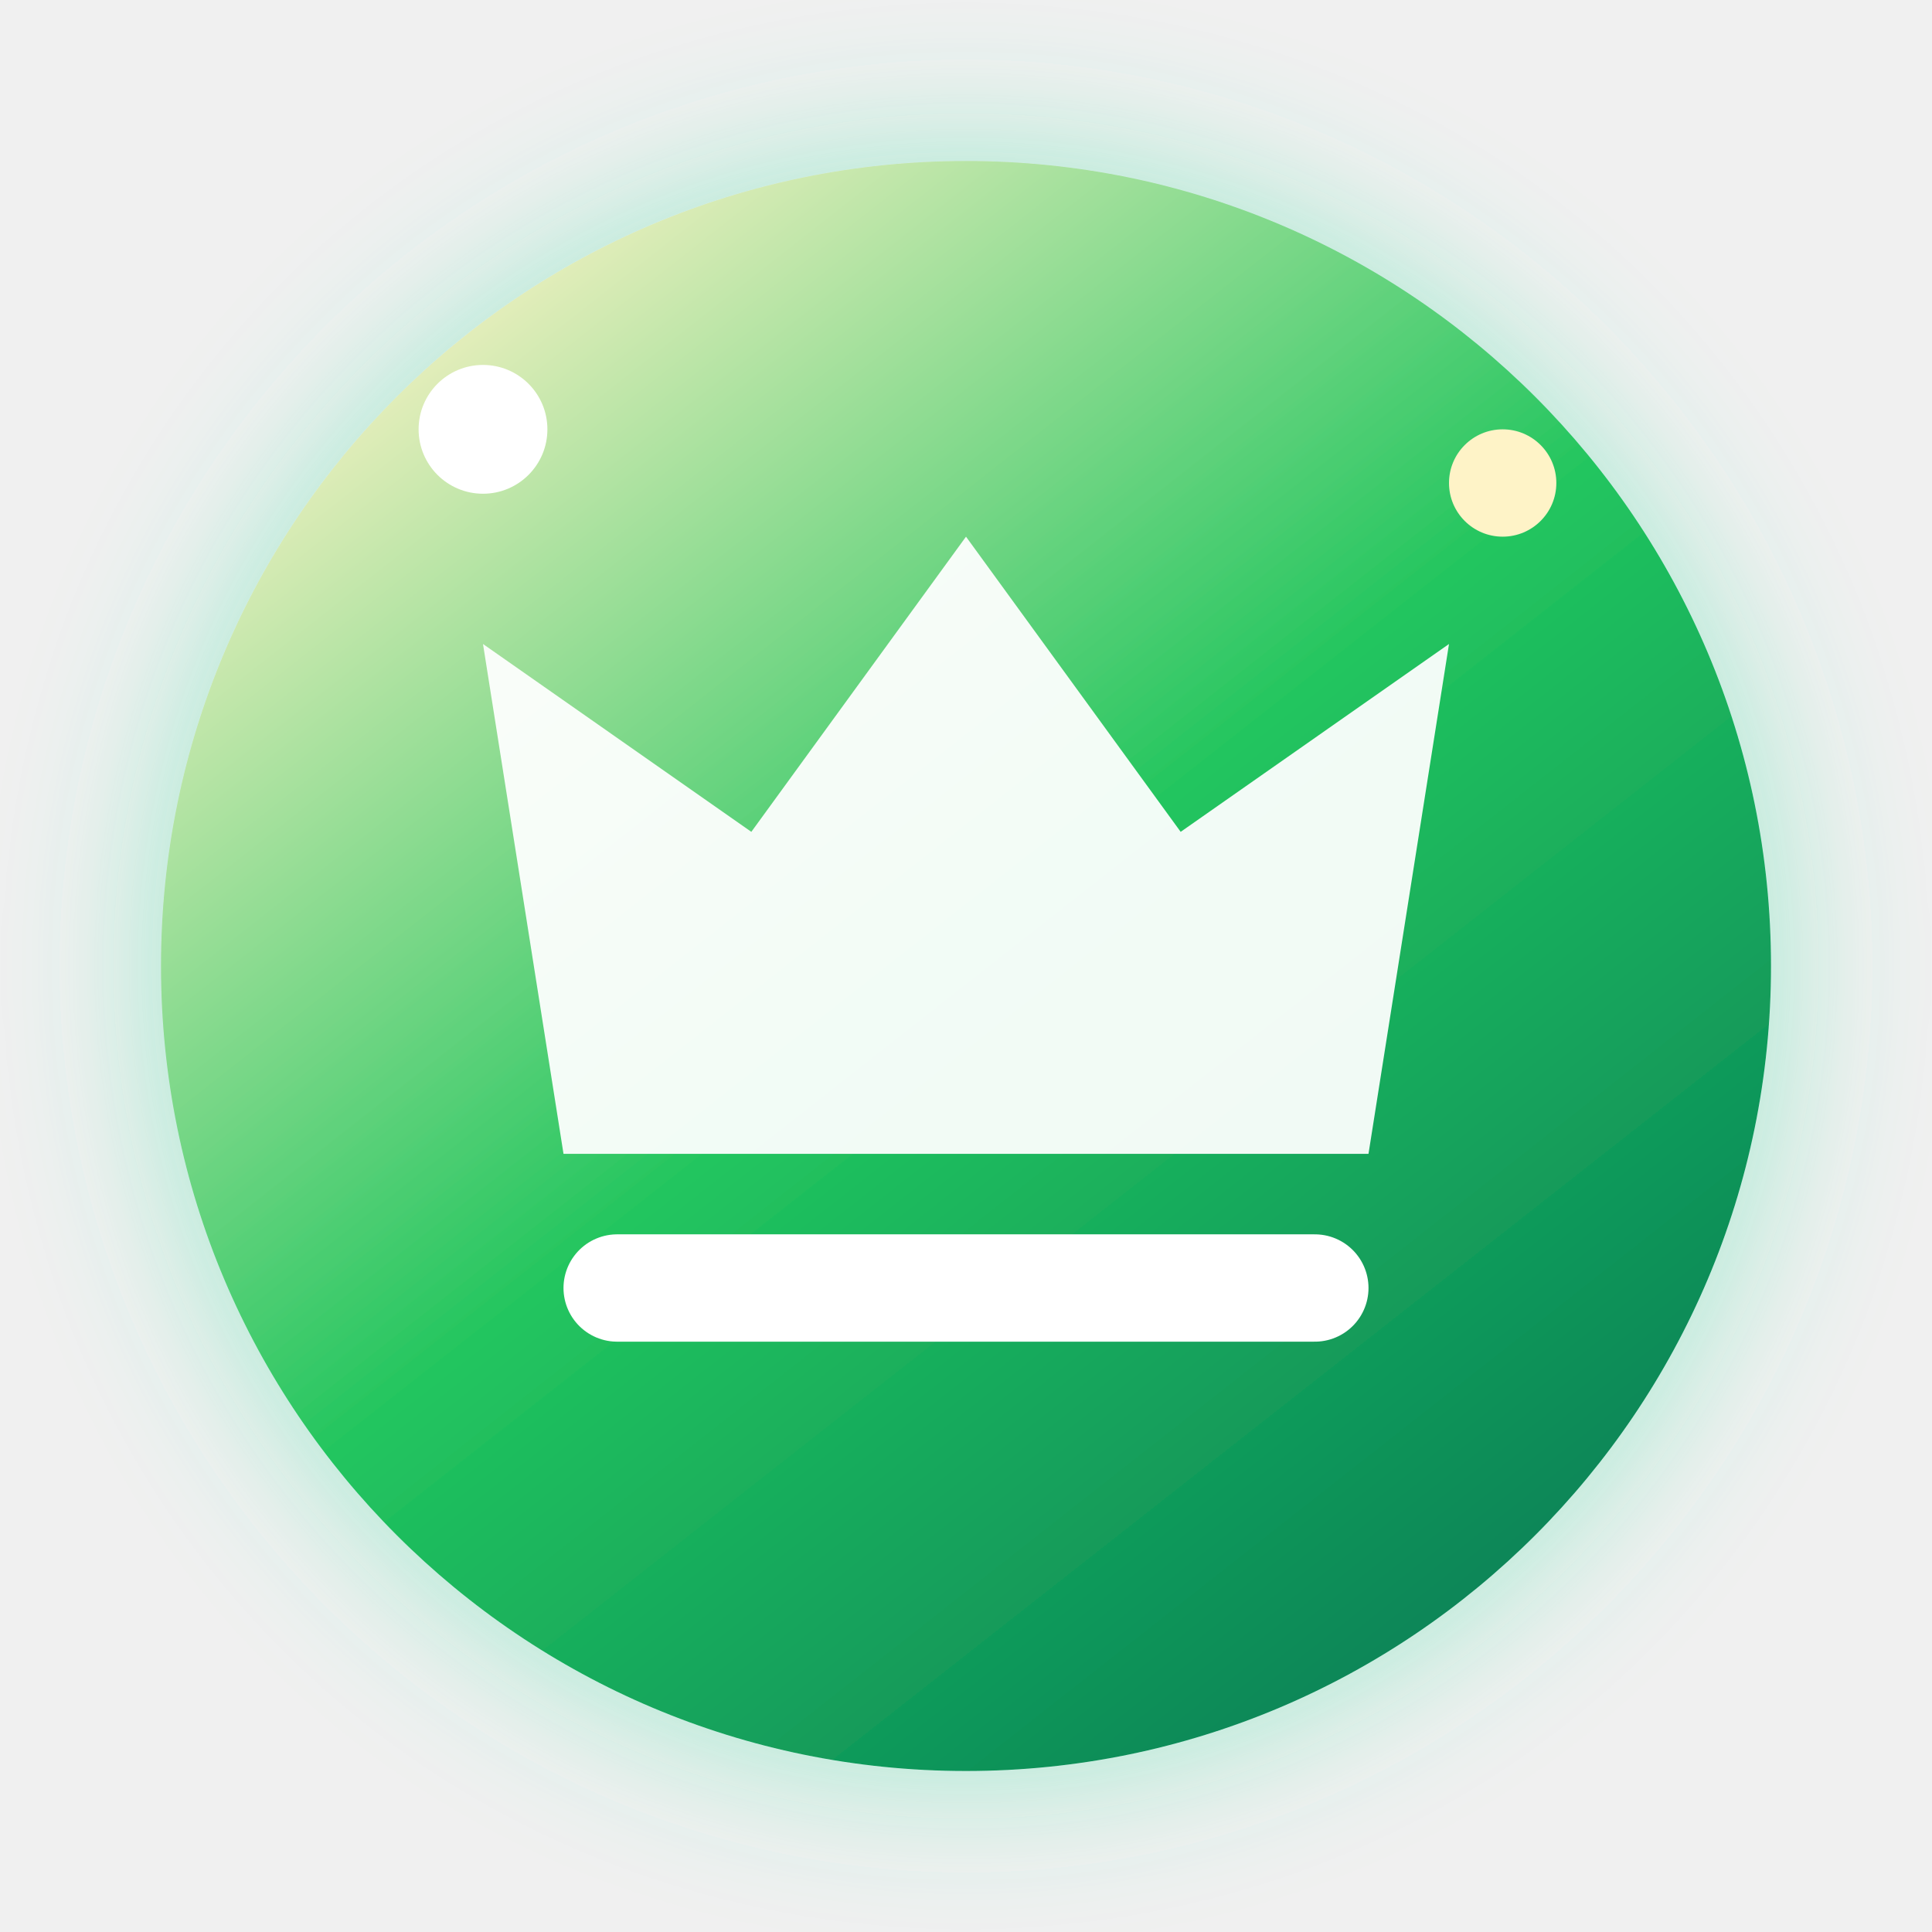
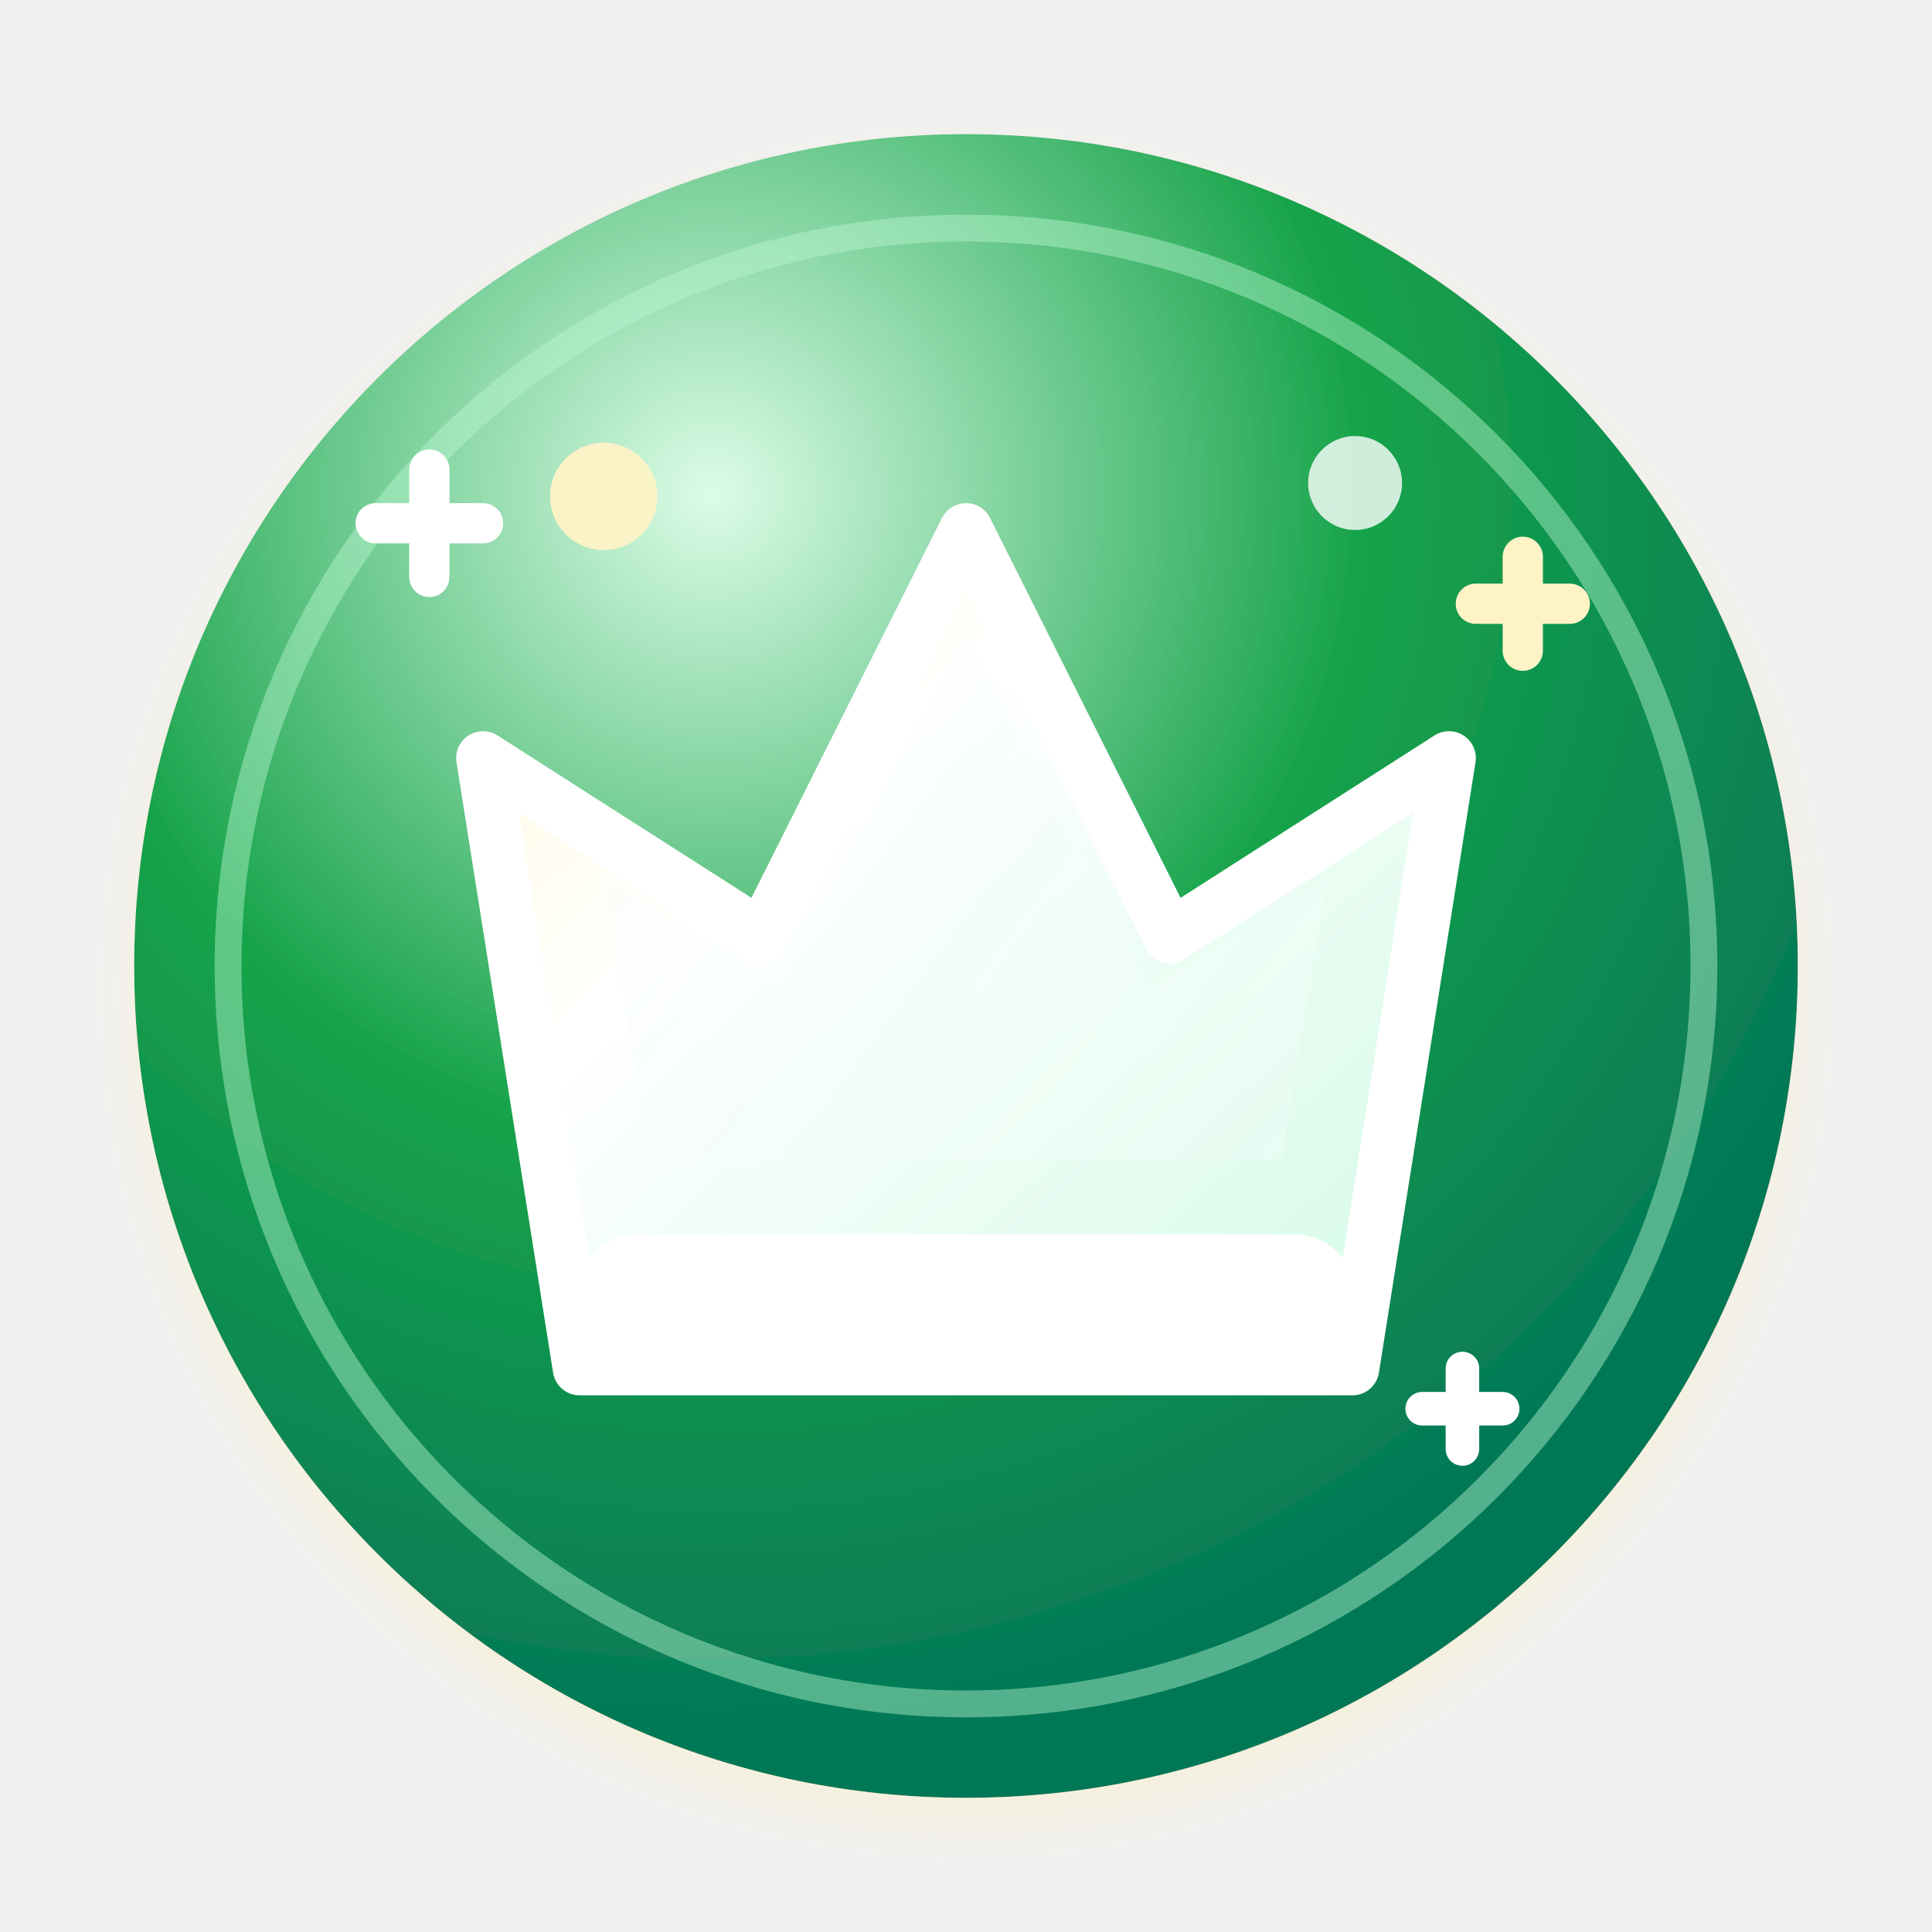
- <svg xmlns="http://www.w3.org/2000/svg" viewBox="0 0 72 72" role="img" aria-label="Premium profil önizleme">
+ <svg xmlns="http://www.w3.org/2000/svg" viewBox="0 0 144 144" role="img" aria-label="Premium profil önizleme">
  <defs>
-     <linearGradient id="previewCrownGradient" x1="16" y1="8" x2="60" y2="64" gradientUnits="userSpaceOnUse">
-       <stop offset="0" stop-color="#fef3c7" />
-       <stop offset="0.48" stop-color="#22c55e" />
+     <radialGradient id="previewAura" cx="35%" cy="22%" r="74%">
+       <stop offset="0" stop-color="#dcfce7" />
+       <stop offset="0.52" stop-color="#16a34a" />
      <stop offset="1" stop-color="#047857" />
+     </radialGradient>
+     <linearGradient id="previewCrown" x1="35" y1="24" x2="107" y2="104" gradientUnits="userSpaceOnUse">
+       <stop offset="0" stop-color="#fff7cc" />
+       <stop offset="0.42" stop-color="#ffffff" />
+       <stop offset="1" stop-color="#d1fae5" />
    </linearGradient>
-     <filter id="previewGlow" x="-30%" y="-30%" width="160%" height="160%">
-       <feGaussianBlur stdDeviation="3" result="blur" />
-       <feColorMatrix in="blur" type="matrix" values="0 0 0 0 0.05 0 0 0 0 0.75 0 0 0 0 0.38 0 0 0 0.45 0" />
-       <feBlend in="SourceGraphic" />
+     <linearGradient id="previewCrownShade" x1="38" y1="42" x2="105" y2="92" gradientUnits="userSpaceOnUse">
+       <stop offset="0" stop-color="#ffffff" stop-opacity=".98" />
+       <stop offset="1" stop-color="#ecfdf5" stop-opacity=".9" />
+     </linearGradient>
+     <filter id="previewSoftShadow" x="-32%" y="-32%" width="164%" height="164%">
+       <feDropShadow dx="0" dy="14" stdDeviation="12" flood-color="#047857" flood-opacity=".32" />
+       <feDropShadow dx="0" dy="2" stdDeviation="2" flood-color="#fef3c7" flood-opacity=".45" />
    </filter>
    <style>
-       @keyframes sparkPulse {
-         0%, 100% { opacity: .45; transform: scale(.82); }
-         50% { opacity: 1; transform: scale(1.15); }
+       @keyframes premiumSpark {
+         0%, 100% { opacity: .42; transform: scale(.82); }
+         50% { opacity: 1; transform: scale(1.16); }
      }
-       .spark-one { animation: sparkPulse 1.7s ease-in-out infinite; transform-origin: 18px 16px; }
-       .spark-two { animation: sparkPulse 1.7s ease-in-out .42s infinite; transform-origin: 56px 18px; }
+       .spark-a,
+       .spark-b,
+       .spark-c { animation: premiumSpark 1.9s ease-in-out infinite; transform-box: fill-box; transform-origin: center; }
+       .spark-b { animation-delay: .38s; }
+       .spark-c { animation-delay: .72s; }
    </style>
  </defs>
-   <circle cx="36" cy="36" r="30" fill="url(#previewCrownGradient)" filter="url(#previewGlow)" />
-   <path d="M21 43h30l3-19-10 7-8-11-8 11-10-7 3 19Z" fill="#fff" opacity=".94" />
-   <path d="M23 48h26" fill="none" stroke="#fff" stroke-width="4" stroke-linecap="round" />
-   <circle class="spark-one" cx="18" cy="16" r="2.4" fill="#fff" />
-   <circle class="spark-two" cx="56" cy="18" r="2" fill="#fef3c7" />
+   <circle cx="72" cy="72" r="62" fill="url(#previewAura)" filter="url(#previewSoftShadow)" />
+   <circle cx="72" cy="72" r="55" fill="none" stroke="#bbf7d0" stroke-width="2" opacity=".45" />
+   <circle cx="45" cy="37" r="4" fill="#fef3c7" opacity=".95" />
+   <circle cx="101" cy="36" r="3.5" fill="#ffffff" opacity=".8" />
+   <path d="M36 56.5 56.8 69.8 72 39.5l15.2 30.3L108 56.5l-7.2 45.5H43.2L36 56.5Z" fill="url(#previewCrown)" stroke="#ffffff" stroke-width="4" stroke-linejoin="round" />
+   <path d="M47.5 96.5h49" fill="none" stroke="#ffffff" stroke-width="9" stroke-linecap="round" />
+   <path d="M48.5 86.5h47L99 65.2 85.7 73.7 72 47.1 58.3 73.7 45 65.2l3.5 21.3Z" fill="url(#previewCrownShade)" opacity=".5" />
+   <path class="spark-a" d="M28 39h8M32 35v8" stroke="#ffffff" stroke-width="3" stroke-linecap="round" />
+   <path class="spark-b" d="M110 45h7M113.5 41.5v7" stroke="#fef3c7" stroke-width="3" stroke-linecap="round" />
+   <path class="spark-c" d="M106 105h6M109 102v6" stroke="#ffffff" stroke-width="2.5" stroke-linecap="round" />
</svg>
